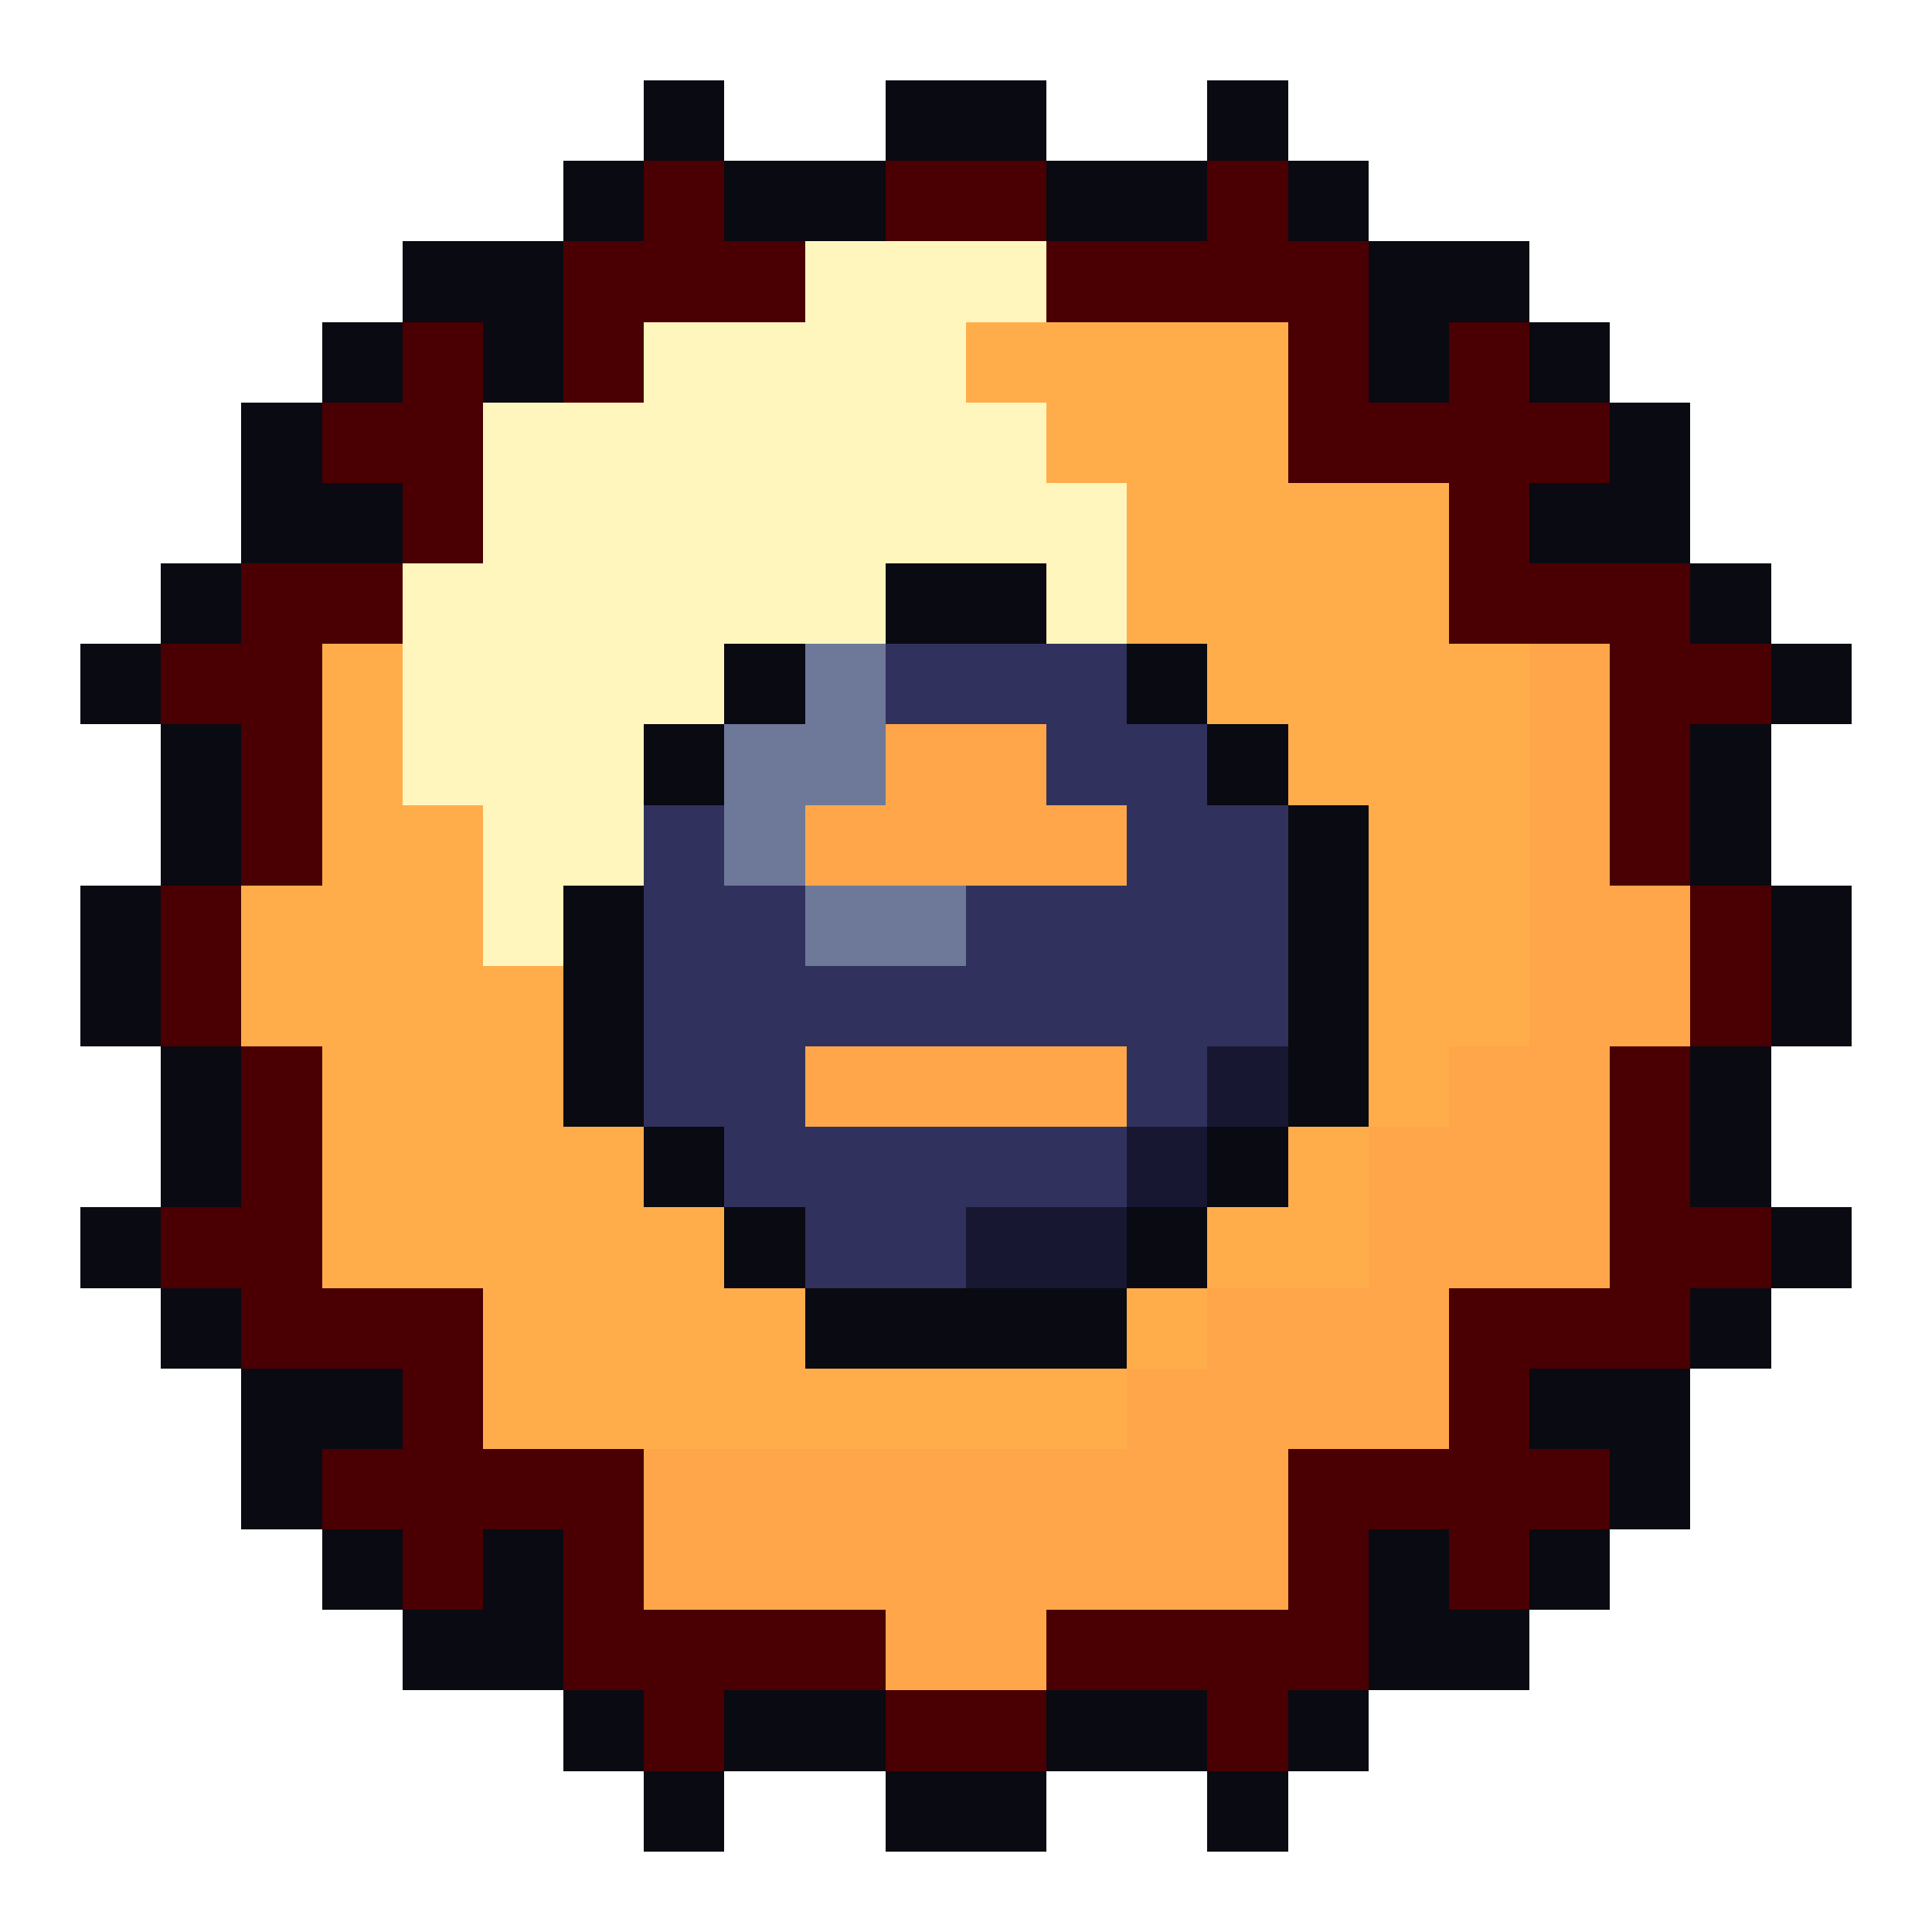
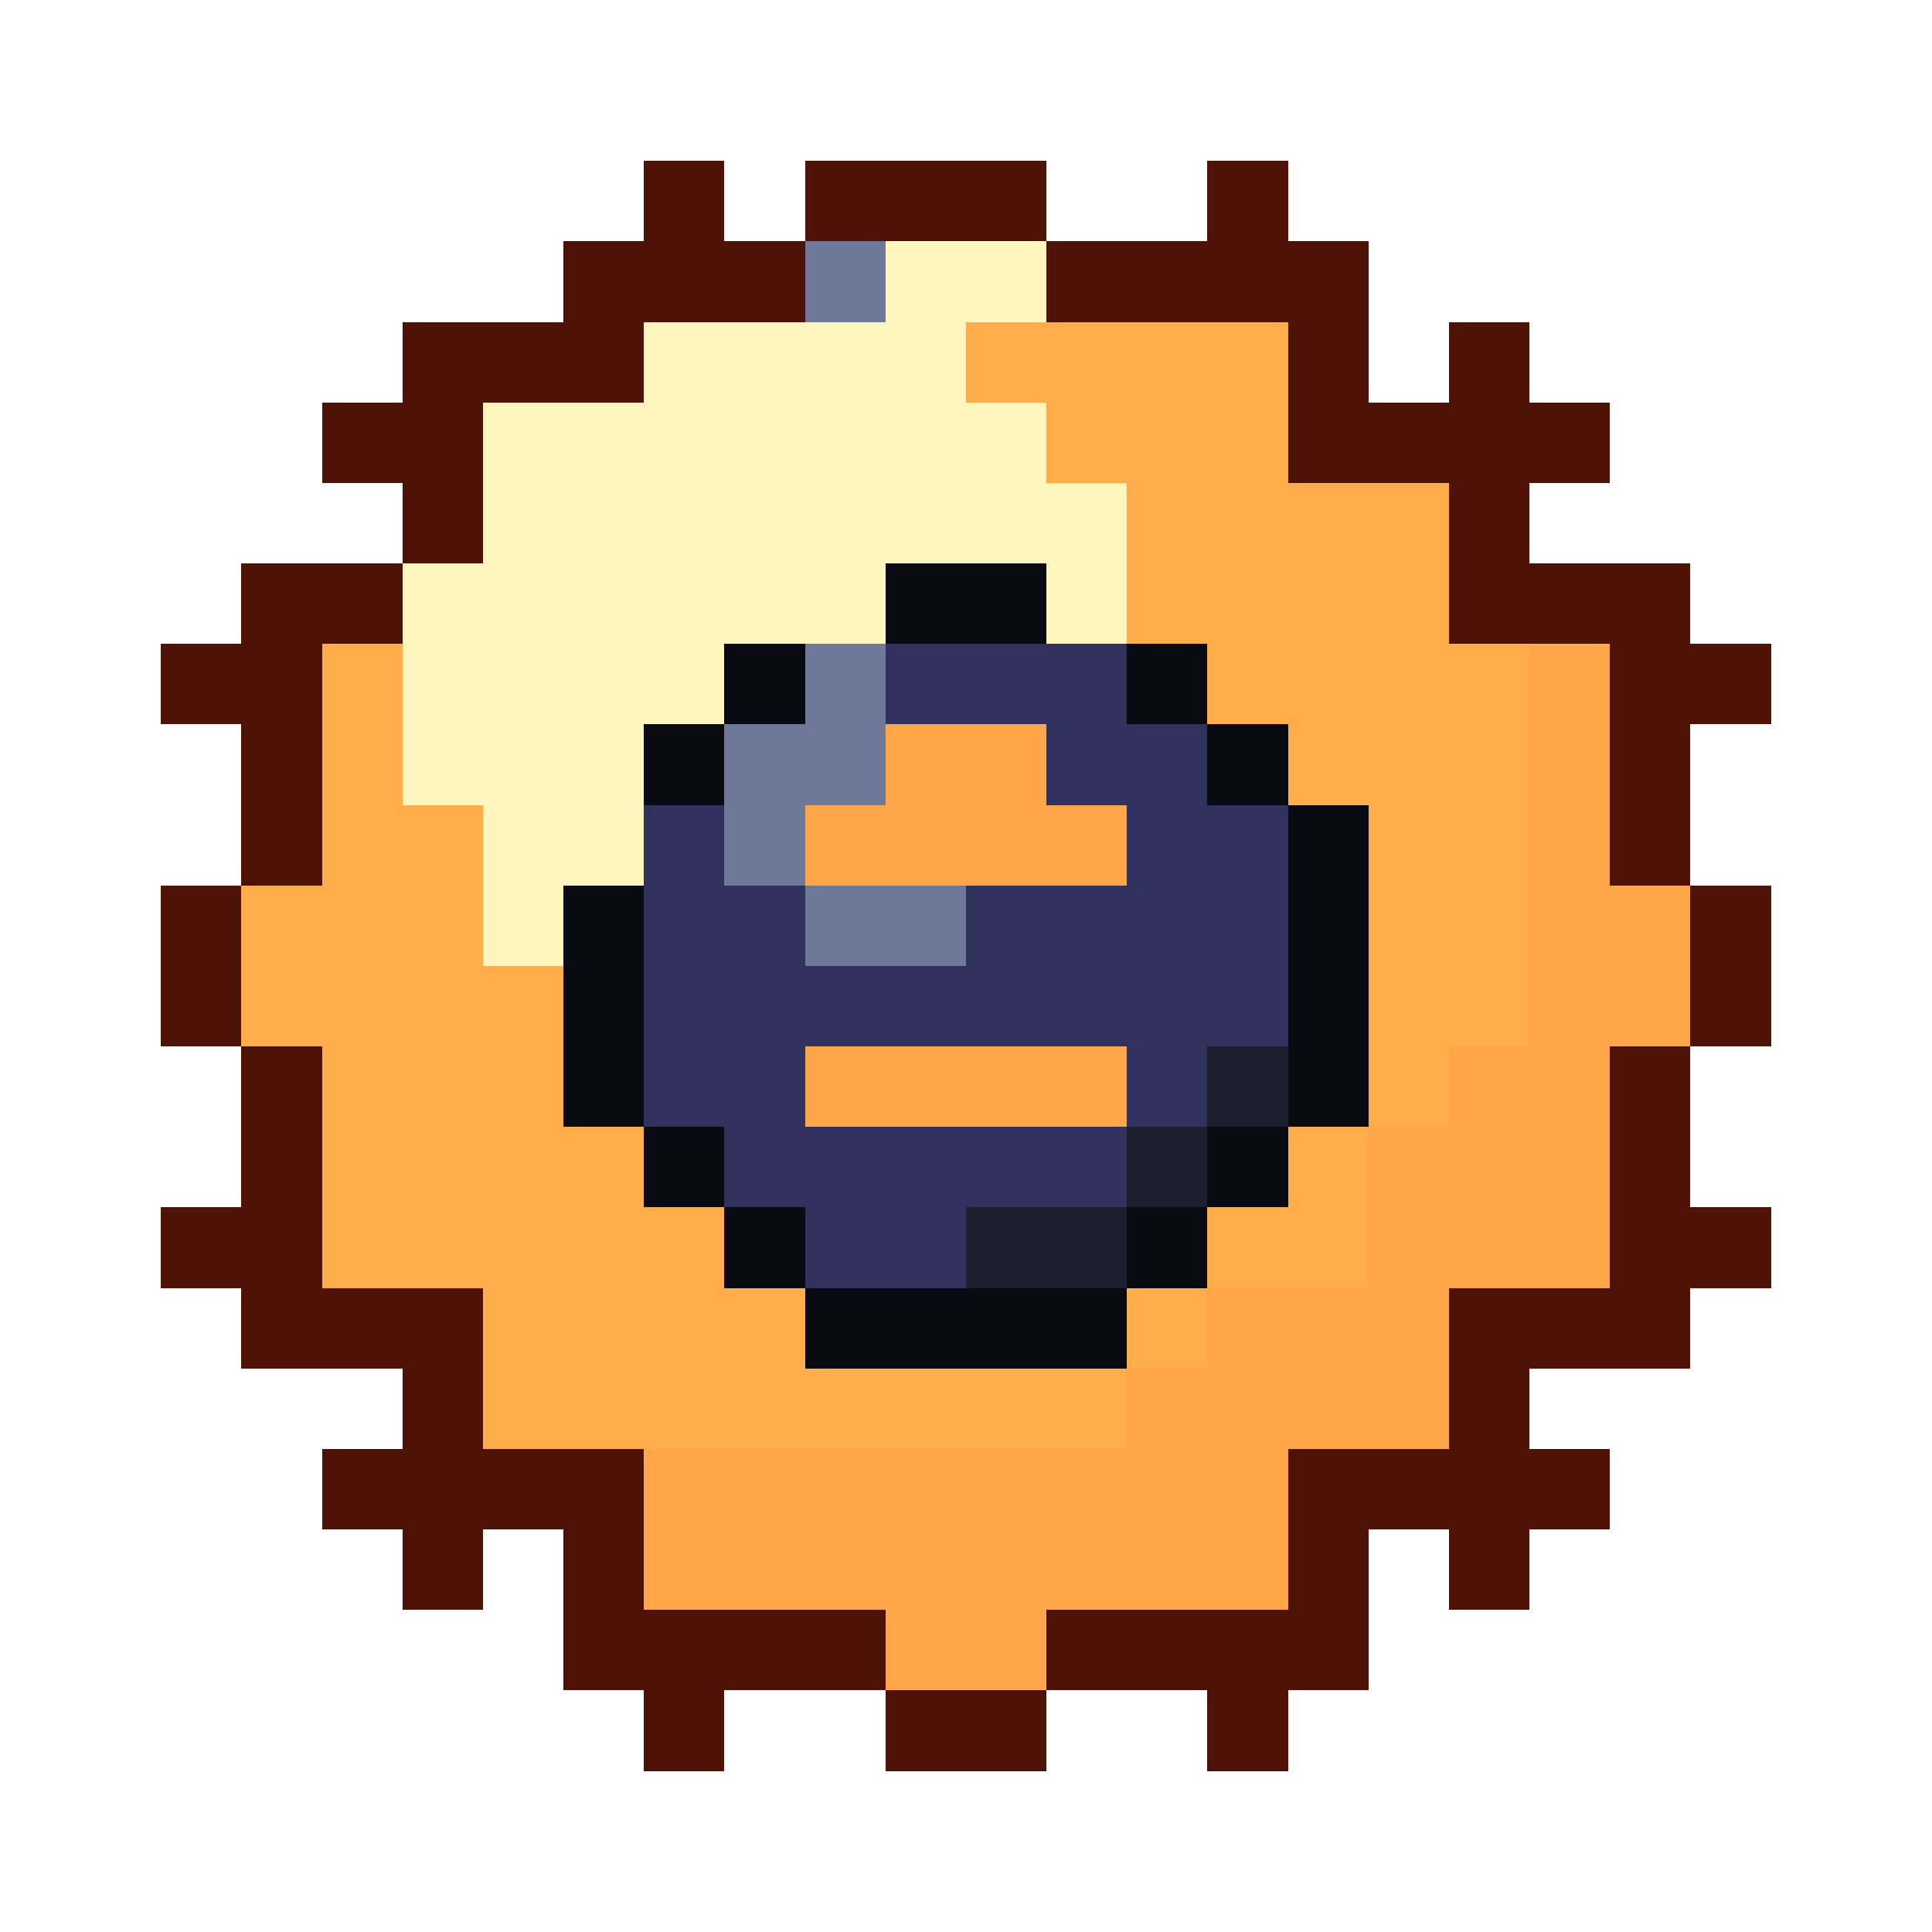
<svg xmlns="http://www.w3.org/2000/svg" viewBox="0 0 24 24" shape-rendering="crispEdges">
-   <path fill="#0a0a12" d="M8 1h1v1h-1zM11 1h2v1h-2zM15 1h1v1h-1zM7 2h1v1h-1zM9 2h2v1h-2zM13 2h2v1h-2zM16 2h1v1h-1zM5 3h2v1h-2zM17 3h2v1h-2zM4 4h1v1h-1zM6 4h1v1h-1zM17 4h1v1h-1zM19 4h1v1h-1zM3 5h1v1h-1zM20 5h1v1h-1zM3 6h2v1h-2zM19 6h2v1h-2zM2 7h1v1h-1zM11 7h2v1h-2zM21 7h1v1h-1zM1 8h1v1h-1zM9 8h1v1h-1zM14 8h1v1h-1zM22 8h1v1h-1zM2 9h1v1h-1zM8 9h1v1h-1zM15 9h1v1h-1zM21 9h1v1h-1zM2 10h1v1h-1zM16 10h1v1h-1zM21 10h1v1h-1zM1 11h1v1h-1zM7 11h1v1h-1zM16 11h1v1h-1zM22 11h1v1h-1zM1 12h1v1h-1zM7 12h1v1h-1zM16 12h1v1h-1zM22 12h1v1h-1zM2 13h1v1h-1zM7 13h1v1h-1zM16 13h1v1h-1zM21 13h1v1h-1zM2 14h1v1h-1zM8 14h1v1h-1zM15 14h1v1h-1zM21 14h1v1h-1zM1 15h1v1h-1zM9 15h1v1h-1zM14 15h1v1h-1zM22 15h1v1h-1zM2 16h1v1h-1zM10 16h4v1h-4zM21 16h1v1h-1zM3 17h2v1h-2zM19 17h2v1h-2zM3 18h1v1h-1zM20 18h1v1h-1zM4 19h1v1h-1zM6 19h1v1h-1zM17 19h1v1h-1zM19 19h1v1h-1zM5 20h2v1h-2zM17 20h2v1h-2zM7 21h1v1h-1zM9 21h2v1h-2zM13 21h2v1h-2zM16 21h1v1h-1zM8 22h1v1h-1zM11 22h2v1h-2zM15 22h1v1h-1z" />
-   <path fill="#4a0003" d="M8 2h1v1h-1zM11 2h2v1h-2zM15 2h1v1h-1zM7 3h3v1h-3zM13 3h4v1h-4zM5 4h1v1h-1zM7 4h1v1h-1zM16 4h1v1h-1zM18 4h1v1h-1zM4 5h2v1h-2zM16 5h4v1h-4zM5 6h1v1h-1zM18 6h1v1h-1zM3 7h2v1h-2zM18 7h3v1h-3zM2 8h2v1h-2zM20 8h2v1h-2zM3 9h1v1h-1zM20 9h1v1h-1zM3 10h1v1h-1zM20 10h1v1h-1zM2 11h1v1h-1zM21 11h1v1h-1zM2 12h1v1h-1zM21 12h1v1h-1zM3 13h1v1h-1zM20 13h1v1h-1zM3 14h1v1h-1zM20 14h1v1h-1zM2 15h2v1h-2zM20 15h2v1h-2zM3 16h3v1h-3zM18 16h3v1h-3zM5 17h1v1h-1zM18 17h1v1h-1zM4 18h4v1h-4zM16 18h4v1h-4zM5 19h1v1h-1zM7 19h1v1h-1zM16 19h1v1h-1zM18 19h1v1h-1zM7 20h4v1h-4zM13 20h4v1h-4zM8 21h1v1h-1zM11 21h2v1h-2zM15 21h1v1h-1z" />
-   <path fill="#fff6bd" d="M10 3h3v1h-3zM8 4h4v1h-4zM6 5h7v1h-7zM6 6h8v1h-8zM5 7h6v1h-6zM13 7h1v1h-1zM5 8h4v1h-4zM5 9h3v1h-3zM6 10h2v1h-2zM6 11h1v1h-1z" />
+   <path fill="#4e1206" d="M8 2h1v1h-1zM10 2h3v1h-3zM15 2h1v1h-1zM7 3h3v1h-3zM13 3h4v1h-4zM5 4h3v1h-3zM16 4h1v1h-1zM18 4h1v1h-1zM4 5h2v1h-2zM16 5h4v1h-4zM5 6h1v1h-1zM18 6h1v1h-1zM3 7h2v1h-2zM18 7h3v1h-3zM2 8h2v1h-2zM20 8h2v1h-2zM3 9h1v1h-1zM20 9h1v1h-1zM3 10h1v1h-1zM20 10h1v1h-1zM2 11h1v1h-1zM21 11h1v1h-1zM2 12h1v1h-1zM21 12h1v1h-1zM3 13h1v1h-1zM20 13h1v1h-1zM3 14h1v1h-1zM20 14h1v1h-1zM2 15h2v1h-2zM20 15h2v1h-2zM3 16h3v1h-3zM18 16h3v1h-3zM5 17h1v1h-1zM18 17h1v1h-1zM4 18h4v1h-4zM16 18h4v1h-4zM5 19h1v1h-1zM7 19h1v1h-1zM16 19h1v1h-1zM18 19h1v1h-1zM7 20h4v1h-4zM13 20h4v1h-4zM8 21h1v1h-1zM11 21h2v1h-2zM15 21h1v1h-1z" />
+   <path fill="#6e799a" d="M10 3h1v1h-1zM10 8h1v1h-1zM9 9h2v1h-2zM9 10h1v1h-1zM10 11h2v1h-2z" />
+   <path fill="#fff6bd" d="M11 3h2v1h-2zM8 4h4v1h-4zM6 5h7v1h-7zM6 6h8v1h-8zM5 7h6v1h-6zM13 7h1v1h-1zM5 8h4v1h-4zM5 9h3v1h-3zM6 10h2v1h-2zM6 11h1v1h-1z" />
  <path fill="#ffad4b" d="M12 4h4v1h-4zM13 5h3v1h-3zM14 6h4v1h-4zM14 7h4v1h-4zM4 8h1v1h-1zM15 8h4v1h-4zM4 9h1v1h-1zM16 9h3v1h-3zM4 10h2v1h-2zM17 10h2v1h-2zM3 11h3v1h-3zM17 11h2v1h-2zM3 12h4v1h-4zM17 12h2v1h-2zM4 13h3v1h-3zM17 13h1v1h-1zM4 14h4v1h-4zM16 14h1v1h-1zM4 15h5v1h-5zM15 15h2v1h-2zM6 16h4v1h-4zM14 16h1v1h-1zM6 17h8v1h-8z" />
-   <path fill="#6e799a" d="M10 8h1v1h-1zM9 9h2v1h-2zM9 10h1v1h-1zM10 11h2v1h-2z" />
+   <path fill="#0a0a12" d="M11 7h2v1h-2zM9 8h1v1h-1zM14 8h1v1h-1zM8 9h1v1h-1zM15 9h1v1h-1zM16 10h1v1h-1zM7 11h1v1h-1zM16 11h1v1h-1zM7 12h1v1h-1zM16 12h1v1h-1zM7 13h1v1h-1zM16 13h1v1h-1zM8 14h1v1h-1zM15 14h1v1h-1zM9 15h1v1h-1zM14 15h1v1h-1zM10 16h4v1h-4z" />
  <path fill="#31315e" d="M11 8h3v1h-3zM13 9h2v1h-2zM8 10h1v1h-1zM14 10h2v1h-2zM8 11h2v1h-2zM12 11h4v1h-4zM8 12h8v1h-8zM8 13h2v1h-2zM14 13h1v1h-1zM9 14h5v1h-5zM10 15h2v1h-2z" />
  <path fill="#ffa64b" d="M19 8h1v1h-1zM11 9h2v1h-2zM19 9h1v1h-1zM10 10h4v1h-4zM19 10h1v1h-1zM19 11h2v1h-2zM19 12h2v1h-2zM10 13h4v1h-4zM18 13h2v1h-2zM17 14h3v1h-3zM17 15h3v1h-3zM15 16h3v1h-3zM14 17h4v1h-4zM8 18h8v1h-8zM8 19h8v1h-8zM11 20h2v1h-2z" />
-   <path fill="#171731" d="M15 13h1v1h-1zM14 14h1v1h-1zM12 15h2v1h-2z" />
+   <path fill="#1e1e2e" d="M15 13h1v1h-1zM14 14h1v1h-1zM12 15h2v1h-2z" />
</svg>
